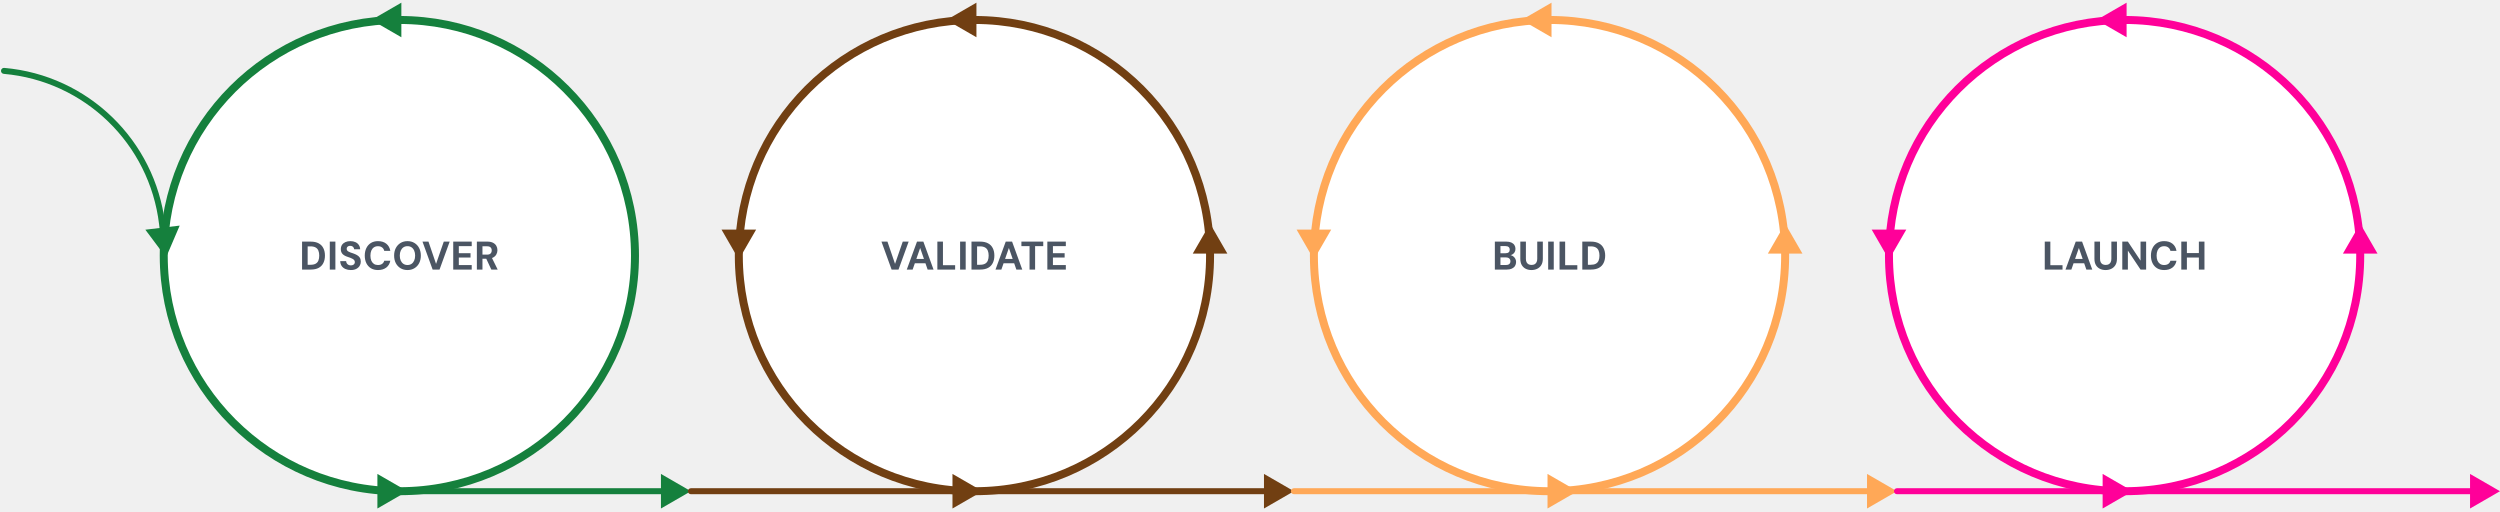
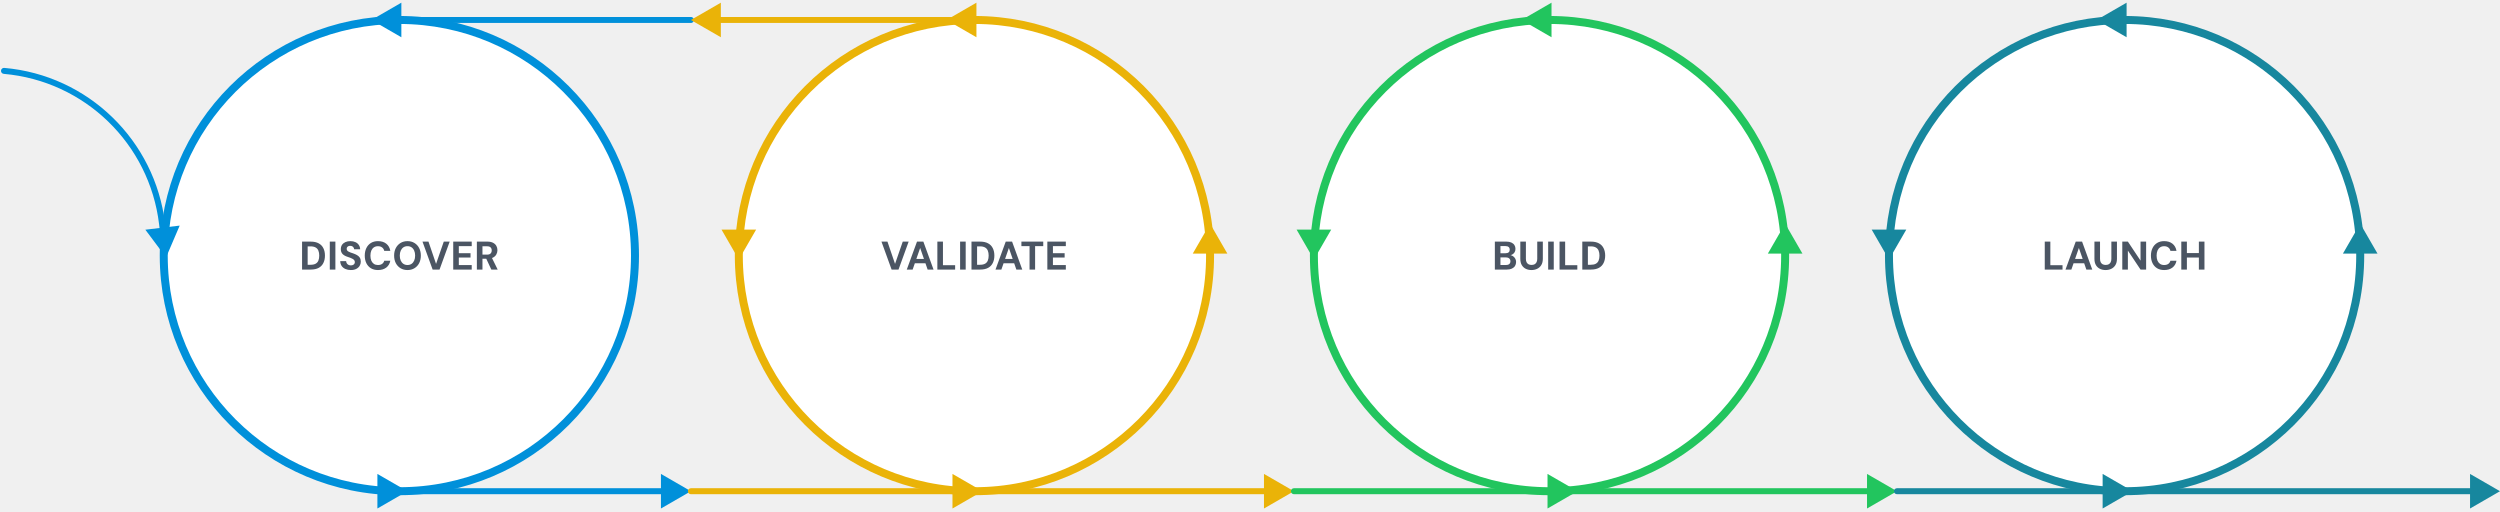
<svg xmlns="http://www.w3.org/2000/svg" width="626" height="128" viewBox="0 0 626 128" fill="none">
  <rect x="41" y="5" width="118" height="118" rx="59" fill="white" />
-   <rect x="41" y="5" width="118" height="118" rx="59" stroke="#15803D" stroke-width="2" />
+   <rect x="41" y="5" width="118" height="118" rx="59" stroke="#0090DA" stroke-width="2" />
  <path d="M75.637 67.5V60.5H77.797C78.611 60.5 79.281 60.647 79.807 60.94C80.334 61.227 80.724 61.633 80.977 62.16C81.237 62.68 81.367 63.293 81.367 64C81.367 64.7 81.237 65.313 80.977 65.84C80.724 66.367 80.334 66.777 79.807 67.07C79.281 67.357 78.611 67.5 77.797 67.5H75.637ZM77.037 66.3H77.727C78.281 66.3 78.717 66.21 79.037 66.03C79.364 65.843 79.594 65.58 79.727 65.24C79.867 64.893 79.937 64.48 79.937 64C79.937 63.52 79.867 63.11 79.727 62.77C79.594 62.423 79.364 62.157 79.037 61.97C78.717 61.783 78.281 61.69 77.727 61.69H77.037V66.3ZM82.581 67.5V60.5H83.981V67.5H82.581ZM87.852 67.62C87.352 67.62 86.902 67.533 86.502 67.36C86.102 67.187 85.785 66.933 85.552 66.6C85.326 66.267 85.206 65.863 85.192 65.39H86.672C86.686 65.59 86.739 65.77 86.832 65.93C86.932 66.09 87.066 66.217 87.232 66.31C87.406 66.403 87.612 66.45 87.852 66.45C88.052 66.45 88.225 66.417 88.372 66.35C88.525 66.283 88.642 66.19 88.722 66.07C88.809 65.95 88.852 65.803 88.852 65.63C88.852 65.463 88.809 65.317 88.722 65.19C88.635 65.057 88.512 64.943 88.352 64.85C88.192 64.75 88.005 64.66 87.792 64.58C87.585 64.5 87.359 64.42 87.112 64.34C86.525 64.16 86.082 63.917 85.782 63.61C85.489 63.303 85.342 62.9 85.342 62.4C85.342 61.973 85.442 61.61 85.642 61.31C85.849 61.01 86.132 60.78 86.492 60.62C86.859 60.46 87.272 60.38 87.732 60.38C88.212 60.38 88.632 60.463 88.992 60.63C89.352 60.79 89.635 61.023 89.842 61.33C90.055 61.637 90.169 62 90.182 62.42H88.672C88.672 62.267 88.629 62.127 88.542 62C88.462 61.867 88.352 61.76 88.212 61.68C88.072 61.6 87.906 61.56 87.712 61.56C87.546 61.553 87.392 61.58 87.252 61.64C87.119 61.693 87.012 61.777 86.932 61.89C86.852 61.997 86.812 62.133 86.812 62.3C86.812 62.467 86.852 62.607 86.932 62.72C87.012 62.827 87.126 62.92 87.272 63C87.419 63.08 87.589 63.157 87.782 63.23C87.975 63.297 88.186 63.367 88.412 63.44C88.766 63.56 89.089 63.703 89.382 63.87C89.675 64.03 89.909 64.24 90.082 64.5C90.255 64.76 90.342 65.103 90.342 65.53C90.342 65.903 90.246 66.25 90.052 66.57C89.865 66.883 89.585 67.137 89.212 67.33C88.846 67.523 88.392 67.62 87.852 67.62ZM94.644 67.62C93.965 67.62 93.374 67.47 92.874 67.17C92.381 66.863 92.001 66.44 91.734 65.9C91.468 65.353 91.335 64.723 91.335 64.01C91.335 63.297 91.468 62.667 91.734 62.12C92.001 61.573 92.381 61.147 92.874 60.84C93.374 60.533 93.965 60.38 94.644 60.38C95.491 60.38 96.184 60.593 96.725 61.02C97.264 61.447 97.601 62.047 97.734 62.82H96.215C96.128 62.447 95.948 62.16 95.674 61.96C95.408 61.753 95.061 61.65 94.635 61.65C94.241 61.65 93.904 61.747 93.624 61.94C93.344 62.127 93.128 62.397 92.975 62.75C92.828 63.103 92.754 63.523 92.754 64.01C92.754 64.497 92.828 64.917 92.975 65.27C93.128 65.617 93.344 65.887 93.624 66.08C93.904 66.267 94.241 66.36 94.635 66.36C95.061 66.36 95.408 66.267 95.674 66.08C95.948 65.887 96.128 65.62 96.215 65.28H97.734C97.601 66.007 97.264 66.58 96.725 67C96.184 67.413 95.491 67.62 94.644 67.62ZM102.038 67.62C101.378 67.62 100.795 67.467 100.288 67.16C99.788 66.853 99.395 66.43 99.108 65.89C98.828 65.343 98.688 64.713 98.688 64C98.688 63.287 98.828 62.66 99.108 62.12C99.395 61.573 99.788 61.147 100.288 60.84C100.795 60.533 101.378 60.38 102.038 60.38C102.698 60.38 103.278 60.533 103.778 60.84C104.285 61.147 104.678 61.573 104.958 62.12C105.238 62.66 105.378 63.287 105.378 64C105.378 64.713 105.238 65.343 104.958 65.89C104.678 66.43 104.285 66.853 103.778 67.16C103.278 67.467 102.698 67.62 102.038 67.62ZM102.038 66.36C102.425 66.36 102.761 66.263 103.048 66.07C103.335 65.877 103.555 65.607 103.708 65.26C103.868 64.907 103.948 64.487 103.948 64C103.948 63.513 103.868 63.097 103.708 62.75C103.555 62.397 103.335 62.123 103.048 61.93C102.761 61.737 102.425 61.64 102.038 61.64C101.645 61.64 101.305 61.737 101.018 61.93C100.731 62.123 100.508 62.397 100.348 62.75C100.188 63.097 100.108 63.513 100.108 64C100.108 64.487 100.188 64.907 100.348 65.26C100.508 65.607 100.731 65.877 101.018 66.07C101.305 66.263 101.645 66.36 102.038 66.36ZM108.33 67.5L105.79 60.5H107.29L109.19 66.08L111.12 60.5H112.6L110.06 67.5H108.33ZM113.489 67.5V60.5H118.119V61.63H114.889V63.4H117.819V64.49H114.889V66.37H118.119V67.5H113.489ZM119.407 67.5V60.5H122.057C122.617 60.5 123.083 60.597 123.457 60.79C123.83 60.983 124.107 61.243 124.287 61.57C124.467 61.89 124.557 62.25 124.557 62.65C124.557 63.023 124.467 63.373 124.287 63.7C124.113 64.027 123.84 64.29 123.467 64.49C123.1 64.683 122.623 64.78 122.037 64.78H120.807V67.5H119.407ZM123.027 67.5L121.597 64.43H123.107L124.617 67.5H123.027ZM120.807 63.76H121.967C122.367 63.76 122.66 63.663 122.847 63.47C123.033 63.277 123.127 63.02 123.127 62.7C123.127 62.387 123.033 62.137 122.847 61.95C122.66 61.763 122.367 61.67 121.967 61.67H120.807V63.76Z" fill="#4B5563" />
-   <path d="M102 5.75C102.414 5.75 102.75 5.414 102.75 5C102.75 4.586 102.414 4.25 102 4.25V5.75ZM93 5L100.5 9.33V0.67L93 5ZM102 4.25H99.75V5.75H102V4.25Z" fill="#15803D" />
-   <path d="M98 122.25C97.586 122.25 97.25 122.586 97.25 123C97.25 123.414 97.586 123.75 98 123.75V122.25ZM102 123L94.5 118.67V127.33L102 123Z" fill="#15803D" />
+   <path d="M102 5.75C102.414 5.75 102.75 5.414 102.75 5C102.75 4.586 102.414 4.25 102 4.25V5.75ZM93 5L100.5 9.33V0.67L93 5ZM102 4.25H99.75V5.75H102V4.25Z" fill="#0090DA" />
+   <path d="M98 122.25C97.586 122.25 97.25 122.586 97.25 123C97.25 123.414 97.586 123.75 98 123.75V122.25ZM102 123L94.5 118.67V127.33L102 123Z" fill="#0090DA" />
  <rect x="185" y="5" width="118" height="118" rx="59" fill="white" />
-   <rect x="185" y="5" width="118" height="118" rx="59" stroke="#713F12" stroke-width="2" />
+   <rect x="185" y="5" width="118" height="118" rx="59" stroke="#EAB308" stroke-width="2" />
  <path d="M223.258 67.5L220.718 60.5H222.218L224.118 66.08L226.048 60.5H227.528L224.988 67.5H223.258ZM227.057 67.5L229.617 60.5H231.207L233.757 67.5H232.277L230.407 62.09L228.527 67.5H227.057ZM228.187 65.93L228.557 64.84H232.157L232.517 65.93H228.187ZM234.715 67.5V60.5H236.115V66.41H239.165V67.5H234.715ZM240.409 67.5V60.5H241.809V67.5H240.409ZM243.26 67.5V60.5H245.42C246.234 60.5 246.904 60.647 247.43 60.94C247.957 61.227 248.347 61.633 248.6 62.16C248.86 62.68 248.99 63.293 248.99 64C248.99 64.7 248.86 65.313 248.6 65.84C248.347 66.367 247.957 66.777 247.43 67.07C246.904 67.357 246.234 67.5 245.42 67.5H243.26ZM244.66 66.3H245.35C245.904 66.3 246.34 66.21 246.66 66.03C246.987 65.843 247.217 65.58 247.35 65.24C247.49 64.893 247.56 64.48 247.56 64C247.56 63.52 247.49 63.11 247.35 62.77C247.217 62.423 246.987 62.157 246.66 61.97C246.34 61.783 245.904 61.69 245.35 61.69H244.66V66.3ZM249.274 67.5L251.834 60.5H253.424L255.974 67.5H254.494L252.624 62.09L250.744 67.5H249.274ZM250.404 65.93L250.774 64.84H254.374L254.734 65.93H250.404ZM257.8 67.5V61.63H255.76V60.5H261.23V61.63H259.19V67.5H257.8ZM262.254 67.5V60.5H266.884V61.63H263.654V63.4H266.584V64.49H263.654V66.37H266.884V67.5H262.254Z" fill="#4B5563" />
  <rect x="329" y="5" width="118" height="118" rx="59" fill="white" />
-   <rect x="329" y="5" width="118" height="118" rx="59" stroke="#FFA857" stroke-width="2" />
+   <rect x="329" y="5" width="118" height="118" rx="59" stroke="#22C55E" stroke-width="2" />
  <path d="M374.311 67.5V60.5H377.221C377.701 60.5 378.108 60.577 378.441 60.73C378.781 60.883 379.038 61.097 379.211 61.37C379.384 61.637 379.471 61.95 379.471 62.31C379.471 62.657 379.394 62.95 379.241 63.19C379.088 63.43 378.884 63.617 378.631 63.75C378.378 63.877 378.104 63.95 377.811 63.97L377.971 63.86C378.291 63.873 378.574 63.96 378.821 64.12C379.068 64.28 379.264 64.49 379.411 64.75C379.558 65.003 379.631 65.283 379.631 65.59C379.631 65.963 379.541 66.297 379.361 66.59C379.181 66.877 378.918 67.1 378.571 67.26C378.231 67.42 377.814 67.5 377.321 67.5H374.311ZM375.711 66.36H377.091C377.444 66.36 377.718 66.28 377.911 66.12C378.111 65.953 378.211 65.72 378.211 65.42C378.211 65.12 378.108 64.883 377.901 64.71C377.701 64.537 377.424 64.45 377.071 64.45H375.711V66.36ZM375.711 63.41H376.981C377.328 63.41 377.591 63.333 377.771 63.18C377.951 63.02 378.041 62.797 378.041 62.51C378.041 62.23 377.951 62.013 377.771 61.86C377.591 61.7 377.324 61.62 376.971 61.62H375.711V63.41ZM383.475 67.62C382.955 67.62 382.482 67.517 382.055 67.31C381.635 67.103 381.302 66.793 381.055 66.38C380.809 65.96 380.685 65.43 380.685 64.79V60.5H382.085V64.8C382.085 65.14 382.139 65.423 382.245 65.65C382.359 65.877 382.522 66.05 382.735 66.17C382.949 66.283 383.205 66.34 383.505 66.34C383.805 66.34 384.059 66.283 384.265 66.17C384.479 66.05 384.642 65.877 384.755 65.65C384.869 65.423 384.925 65.14 384.925 64.8V60.5H386.325V64.79C386.325 65.43 386.195 65.96 385.935 66.38C385.682 66.793 385.339 67.103 384.905 67.31C384.472 67.517 383.995 67.62 383.475 67.62ZM387.661 67.5V60.5H389.061V67.5H387.661ZM390.512 67.5V60.5H391.912V66.41H394.962V67.5H390.512ZM396.206 67.5V60.5H398.366C399.179 60.5 399.849 60.647 400.376 60.94C400.902 61.227 401.292 61.633 401.546 62.16C401.806 62.68 401.936 63.293 401.936 64C401.936 64.7 401.806 65.313 401.546 65.84C401.292 66.367 400.902 66.777 400.376 67.07C399.849 67.357 399.179 67.5 398.366 67.5H396.206ZM397.606 66.3H398.296C398.849 66.3 399.286 66.21 399.606 66.03C399.932 65.843 400.162 65.58 400.296 65.24C400.436 64.893 400.506 64.48 400.506 64C400.506 63.52 400.436 63.11 400.296 62.77C400.162 62.423 399.932 62.157 399.606 61.97C399.286 61.783 398.849 61.69 398.296 61.69H397.606V66.3Z" fill="#4B5563" />
-   <path d="M390 5.75C390.414 5.75 390.75 5.414 390.75 5C390.75 4.586 390.414 4.25 390 4.25V5.75ZM381 5L388.5 9.33V0.67L381 5ZM390 4.25H387.75V5.75H390V4.25Z" fill="#FFA857" />
-   <path d="M391 122.25C390.586 122.25 390.25 122.586 390.25 123C390.25 123.414 390.586 123.75 391 123.75V122.25ZM395 123L387.5 118.67V127.33L395 123Z" fill="#FFA857" />
-   <path d="M329.75 61C329.75 60.586 329.414 60.25 329 60.25C328.586 60.25 328.25 60.586 328.25 61H329.75ZM329 65L333.33 57.5H324.67L329 65Z" fill="#FFA857" />
-   <path d="M446.25 61C446.25 61.414 446.586 61.75 447 61.75C447.414 61.75 447.75 61.414 447.75 61H446.25ZM447 56L442.67 63.5H451.33L447 56Z" fill="#FFA857" />
+   <path d="M390 5.75C390.414 5.75 390.75 5.414 390.75 5C390.75 4.586 390.414 4.25 390 4.25V5.75ZM381 5L388.5 9.33V0.67L381 5ZM390 4.25H387.75V5.75H390V4.25Z" fill="#22C55E" />
+   <path d="M391 122.25C390.586 122.25 390.25 122.586 390.25 123C390.25 123.414 390.586 123.75 391 123.75V122.25ZM395 123L387.5 118.67V127.33L395 123Z" fill="#22C55E" />
+   <path d="M329.75 61C329.75 60.586 329.414 60.25 329 60.25C328.586 60.25 328.25 60.586 328.25 61H329.75ZM329 65L333.33 57.5H324.67L329 65Z" fill="#22C55E" />
+   <path d="M446.25 61C446.25 61.414 446.586 61.75 447 61.75C447.414 61.75 447.75 61.414 447.75 61H446.25ZM447 56L442.67 63.5H451.33L447 56Z" fill="#22C55E" />
  <rect x="473" y="5" width="118" height="118" rx="59" fill="white" />
-   <rect x="473" y="5" width="118" height="118" rx="59" stroke="#FF0099" stroke-width="2" />
+   <rect x="473" y="5" width="118" height="118" rx="59" stroke="#17879E" stroke-width="2" />
  <path d="M512.007 67.5V60.5H513.407V66.41H516.457V67.5H512.007ZM517.201 67.5L519.761 60.5H521.351L523.901 67.5H522.421L520.551 62.09L518.671 67.5H517.201ZM518.331 65.93L518.701 64.84H522.301L522.661 65.93H518.331ZM527.236 67.62C526.716 67.62 526.243 67.517 525.816 67.31C525.396 67.103 525.063 66.793 524.816 66.38C524.57 65.96 524.446 65.43 524.446 64.79V60.5H525.846V64.8C525.846 65.14 525.9 65.423 526.006 65.65C526.12 65.877 526.283 66.05 526.496 66.17C526.71 66.283 526.966 66.34 527.266 66.34C527.566 66.34 527.82 66.283 528.026 66.17C528.24 66.05 528.403 65.877 528.516 65.65C528.63 65.423 528.686 65.14 528.686 64.8V60.5H530.086V64.79C530.086 65.43 529.956 65.96 529.696 66.38C529.443 66.793 529.1 67.103 528.666 67.31C528.233 67.517 527.756 67.62 527.236 67.62ZM531.421 67.5V60.5H532.821L535.991 65.26V60.5H537.391V67.5H535.991L532.821 62.75V67.5H531.421ZM541.903 67.62C541.223 67.62 540.633 67.47 540.133 67.17C539.64 66.863 539.26 66.44 538.993 65.9C538.727 65.353 538.593 64.723 538.593 64.01C538.593 63.297 538.727 62.667 538.993 62.12C539.26 61.573 539.64 61.147 540.133 60.84C540.633 60.533 541.223 60.38 541.903 60.38C542.75 60.38 543.443 60.593 543.983 61.02C544.523 61.447 544.86 62.047 544.993 62.82H543.473C543.387 62.447 543.207 62.16 542.933 61.96C542.667 61.753 542.32 61.65 541.893 61.65C541.5 61.65 541.163 61.747 540.883 61.94C540.603 62.127 540.387 62.397 540.233 62.75C540.087 63.103 540.013 63.523 540.013 64.01C540.013 64.497 540.087 64.917 540.233 65.27C540.387 65.617 540.603 65.887 540.883 66.08C541.163 66.267 541.5 66.36 541.893 66.36C542.32 66.36 542.667 66.267 542.933 66.08C543.207 65.887 543.387 65.62 543.473 65.28H544.993C544.86 66.007 544.523 66.58 543.983 67C543.443 67.413 542.75 67.62 541.903 67.62ZM550.597 67.5V60.5H551.997V67.5H550.597ZM546.197 67.5V60.5H547.597V67.5H546.197ZM547.407 64.49V63.36H550.827V64.49H547.407Z" fill="#4B5563" />
-   <path d="M534 5.75C534.414 5.75 534.75 5.414 534.75 5C534.75 4.586 534.414 4.25 534 4.25V5.75ZM525 5L532.5 9.33V0.67L525 5ZM534 4.25H531.75V5.75H534V4.25Z" fill="#FF0099" />
-   <path d="M530 122.25C529.586 122.25 529.25 122.586 529.25 123C529.25 123.414 529.586 123.75 530 123.75V122.25ZM534 123L526.5 118.67V127.33L534 123Z" fill="#FF0099" />
-   <path d="M473.75 61C473.75 60.586 473.414 60.25 473 60.25C472.586 60.25 472.25 60.586 472.25 61H473.75ZM473 65L477.33 57.5H468.67L473 65Z" fill="#FF0099" />
-   <path d="M590.25 61C590.25 61.414 590.586 61.75 591 61.75C591.414 61.75 591.75 61.414 591.75 61H590.25ZM591 56L586.67 63.5H595.33L591 56Z" fill="#FF0099" />
-   <path d="M96 122.25C95.586 122.25 95.25 122.586 95.25 123C95.25 123.414 95.586 123.75 96 123.75L96 122.25ZM173 123L165.5 118.67L165.5 127.33L173 123ZM96 123.75L166.25 123.75L166.25 122.25L96 122.25L96 123.75Z" fill="#15803D" />
-   <path d="M173 122.25C172.586 122.25 172.25 122.586 172.25 123C172.25 123.414 172.586 123.75 173 123.75V122.25ZM324 123L316.5 118.67V127.33L324 123ZM173 123.75H317.25V122.25H173V123.75Z" fill="#713F12" />
-   <path d="M324 122.25C323.586 122.25 323.25 122.586 323.25 123C323.25 123.414 323.586 123.75 324 123.75V122.25ZM475 123L467.5 118.67V127.33L475 123ZM324 123.75H468.25V122.25H324V123.75Z" fill="#FFA857" />
-   <path d="M475 122.25C474.586 122.25 474.25 122.586 474.25 123C474.25 123.414 474.586 123.75 475 123.75V122.25ZM626 123L618.5 118.67V127.33L626 123ZM475 123.75H619.25V122.25H475V123.75Z" fill="#FF0099" />
-   <path d="M246 5.75C246.414 5.75 246.75 5.414 246.75 5C246.75 4.586 246.414 4.25 246 4.25V5.75ZM237 5L244.5 9.33V0.67L237 5ZM246 4.25H243.75V5.75H246V4.25Z" fill="#713F12" />
-   <path d="M242 122.25C241.586 122.25 241.25 122.586 241.25 123C241.25 123.414 241.586 123.75 242 123.75V122.25ZM246 123L238.5 118.67V127.33L246 123Z" fill="#713F12" />
-   <path d="M185.75 61C185.75 60.586 185.414 60.25 185 60.25C184.586 60.25 184.25 60.586 184.25 61H185.75ZM185 65L189.33 57.5H180.67L185 65Z" fill="#713F12" />
-   <path d="M302.25 61C302.25 61.414 302.586 61.75 303 61.75C303.414 61.75 303.75 61.414 303.75 61H302.25ZM303 56L298.67 63.5H307.33L303 56Z" fill="#713F12" />
-   <path d="M1.065 17.001C0.652 16.965 0.288 17.27 0.252 17.683C0.216 18.096 0.522 18.459 0.934 18.495L1.065 17.001ZM41.583 64.452L44.993 56.491L36.394 57.518L41.583 64.452ZM40.584 56.089L39.839 56.178L40.584 56.089ZM39.839 56.178L40.038 57.838L41.527 57.66L41.329 56L39.839 56.178ZM0.934 18.495C21.189 20.262 37.428 35.991 39.839 56.178L41.329 56C38.833 35.107 22.026 18.829 1.065 17.001L0.934 18.495Z" fill="#15803D" />
+   <path d="M534 5.75C534.414 5.75 534.75 5.414 534.75 5C534.75 4.586 534.414 4.25 534 4.25V5.75ZM525 5L532.5 9.33V0.67L525 5ZM534 4.25H531.75V5.75H534V4.25Z" fill="#17879E" />
+   <path d="M530 122.25C529.586 122.25 529.25 122.586 529.25 123C529.25 123.414 529.586 123.75 530 123.75V122.25ZM534 123L526.5 118.67V127.33L534 123Z" fill="#17879E" />
+   <path d="M473.75 61C473.75 60.586 473.414 60.25 473 60.25C472.586 60.25 472.25 60.586 472.25 61H473.75ZM473 65L477.33 57.5H468.67L473 65Z" fill="#17879E" />
+   <path d="M590.25 61C590.25 61.414 590.586 61.75 591 61.75C591.414 61.75 591.75 61.414 591.75 61H590.25ZM591 56L586.67 63.5H595.33L591 56Z" fill="#17879E" />
+   <path d="M96 122.25C95.586 122.25 95.25 122.586 95.25 123C95.25 123.414 95.586 123.75 96 123.75L96 122.25ZM173 123L165.5 118.67L165.5 127.33L173 123ZM96 123.75L166.25 123.75L166.25 122.25L96 122.25L96 123.75Z" fill="#0090DA" />
+   <path d="M173 122.25C172.586 122.25 172.25 122.586 172.25 123C172.25 123.414 172.586 123.75 173 123.75V122.25ZM324 123L316.5 118.67V127.33L324 123ZM173 123.75H317.25V122.25H173V123.75Z" fill="#EAB308" />
+   <path d="M324 122.25C323.586 122.25 323.25 122.586 323.25 123C323.25 123.414 323.586 123.75 324 123.75V122.25ZM475 123L467.5 118.67V127.33L475 123ZM324 123.75H468.25V122.25H324V123.75Z" fill="#22C55E" />
+   <path d="M475 122.25C474.586 122.25 474.25 122.586 474.25 123C474.25 123.414 474.586 123.75 475 123.75V122.25ZM626 123L618.5 118.67V127.33L626 123ZM475 123.75H619.25V122.25H475V123.75Z" fill="#17879E" />
+   <path d="M96 5L173 5" stroke="#0090DA" stroke-width="1.5" stroke-linecap="round" />
+   <path d="M173 5L180.5 9.33L180.5 0.67L173 5ZM239 5.75C239.414 5.75 239.75 5.414 239.75 5C239.75 4.586 239.414 4.25 239 4.25L239 5.75ZM179.75 5.75L239 5.75L239 4.25L179.75 4.25L179.75 5.75Z" fill="#EAB308" />
+   <path d="M246 5.75C246.414 5.75 246.75 5.414 246.75 5C246.75 4.586 246.414 4.25 246 4.25V5.75ZM237 5L244.5 9.33V0.67L237 5ZM246 4.25H243.75V5.75H246V4.25Z" fill="#EAB308" />
+   <path d="M242 122.25C241.586 122.25 241.25 122.586 241.25 123C241.25 123.414 241.586 123.75 242 123.75V122.25ZM246 123L238.5 118.67V127.33L246 123Z" fill="#EAB308" />
+   <path d="M185.75 61C185.75 60.586 185.414 60.25 185 60.25C184.586 60.25 184.25 60.586 184.25 61H185.75ZM185 65L189.33 57.5H180.67L185 65Z" fill="#EAB308" />
+   <path d="M302.25 61C302.25 61.414 302.586 61.75 303 61.75C303.414 61.75 303.75 61.414 303.75 61H302.25ZM303 56L298.67 63.5H307.33L303 56Z" fill="#EAB308" />
+   <path d="M1.065 17.001C0.652 16.965 0.288 17.27 0.252 17.683C0.216 18.096 0.522 18.459 0.934 18.495L1.065 17.001ZM41.583 64.452L44.993 56.491L36.394 57.518L41.583 64.452ZM40.584 56.089L39.839 56.178L40.584 56.089ZM39.839 56.178L40.038 57.838L41.527 57.66L41.329 56L39.839 56.178ZM0.934 18.495C21.189 20.262 37.428 35.991 39.839 56.178L41.329 56C38.833 35.107 22.026 18.829 1.065 17.001L0.934 18.495Z" fill="#0090DA" />
</svg>
